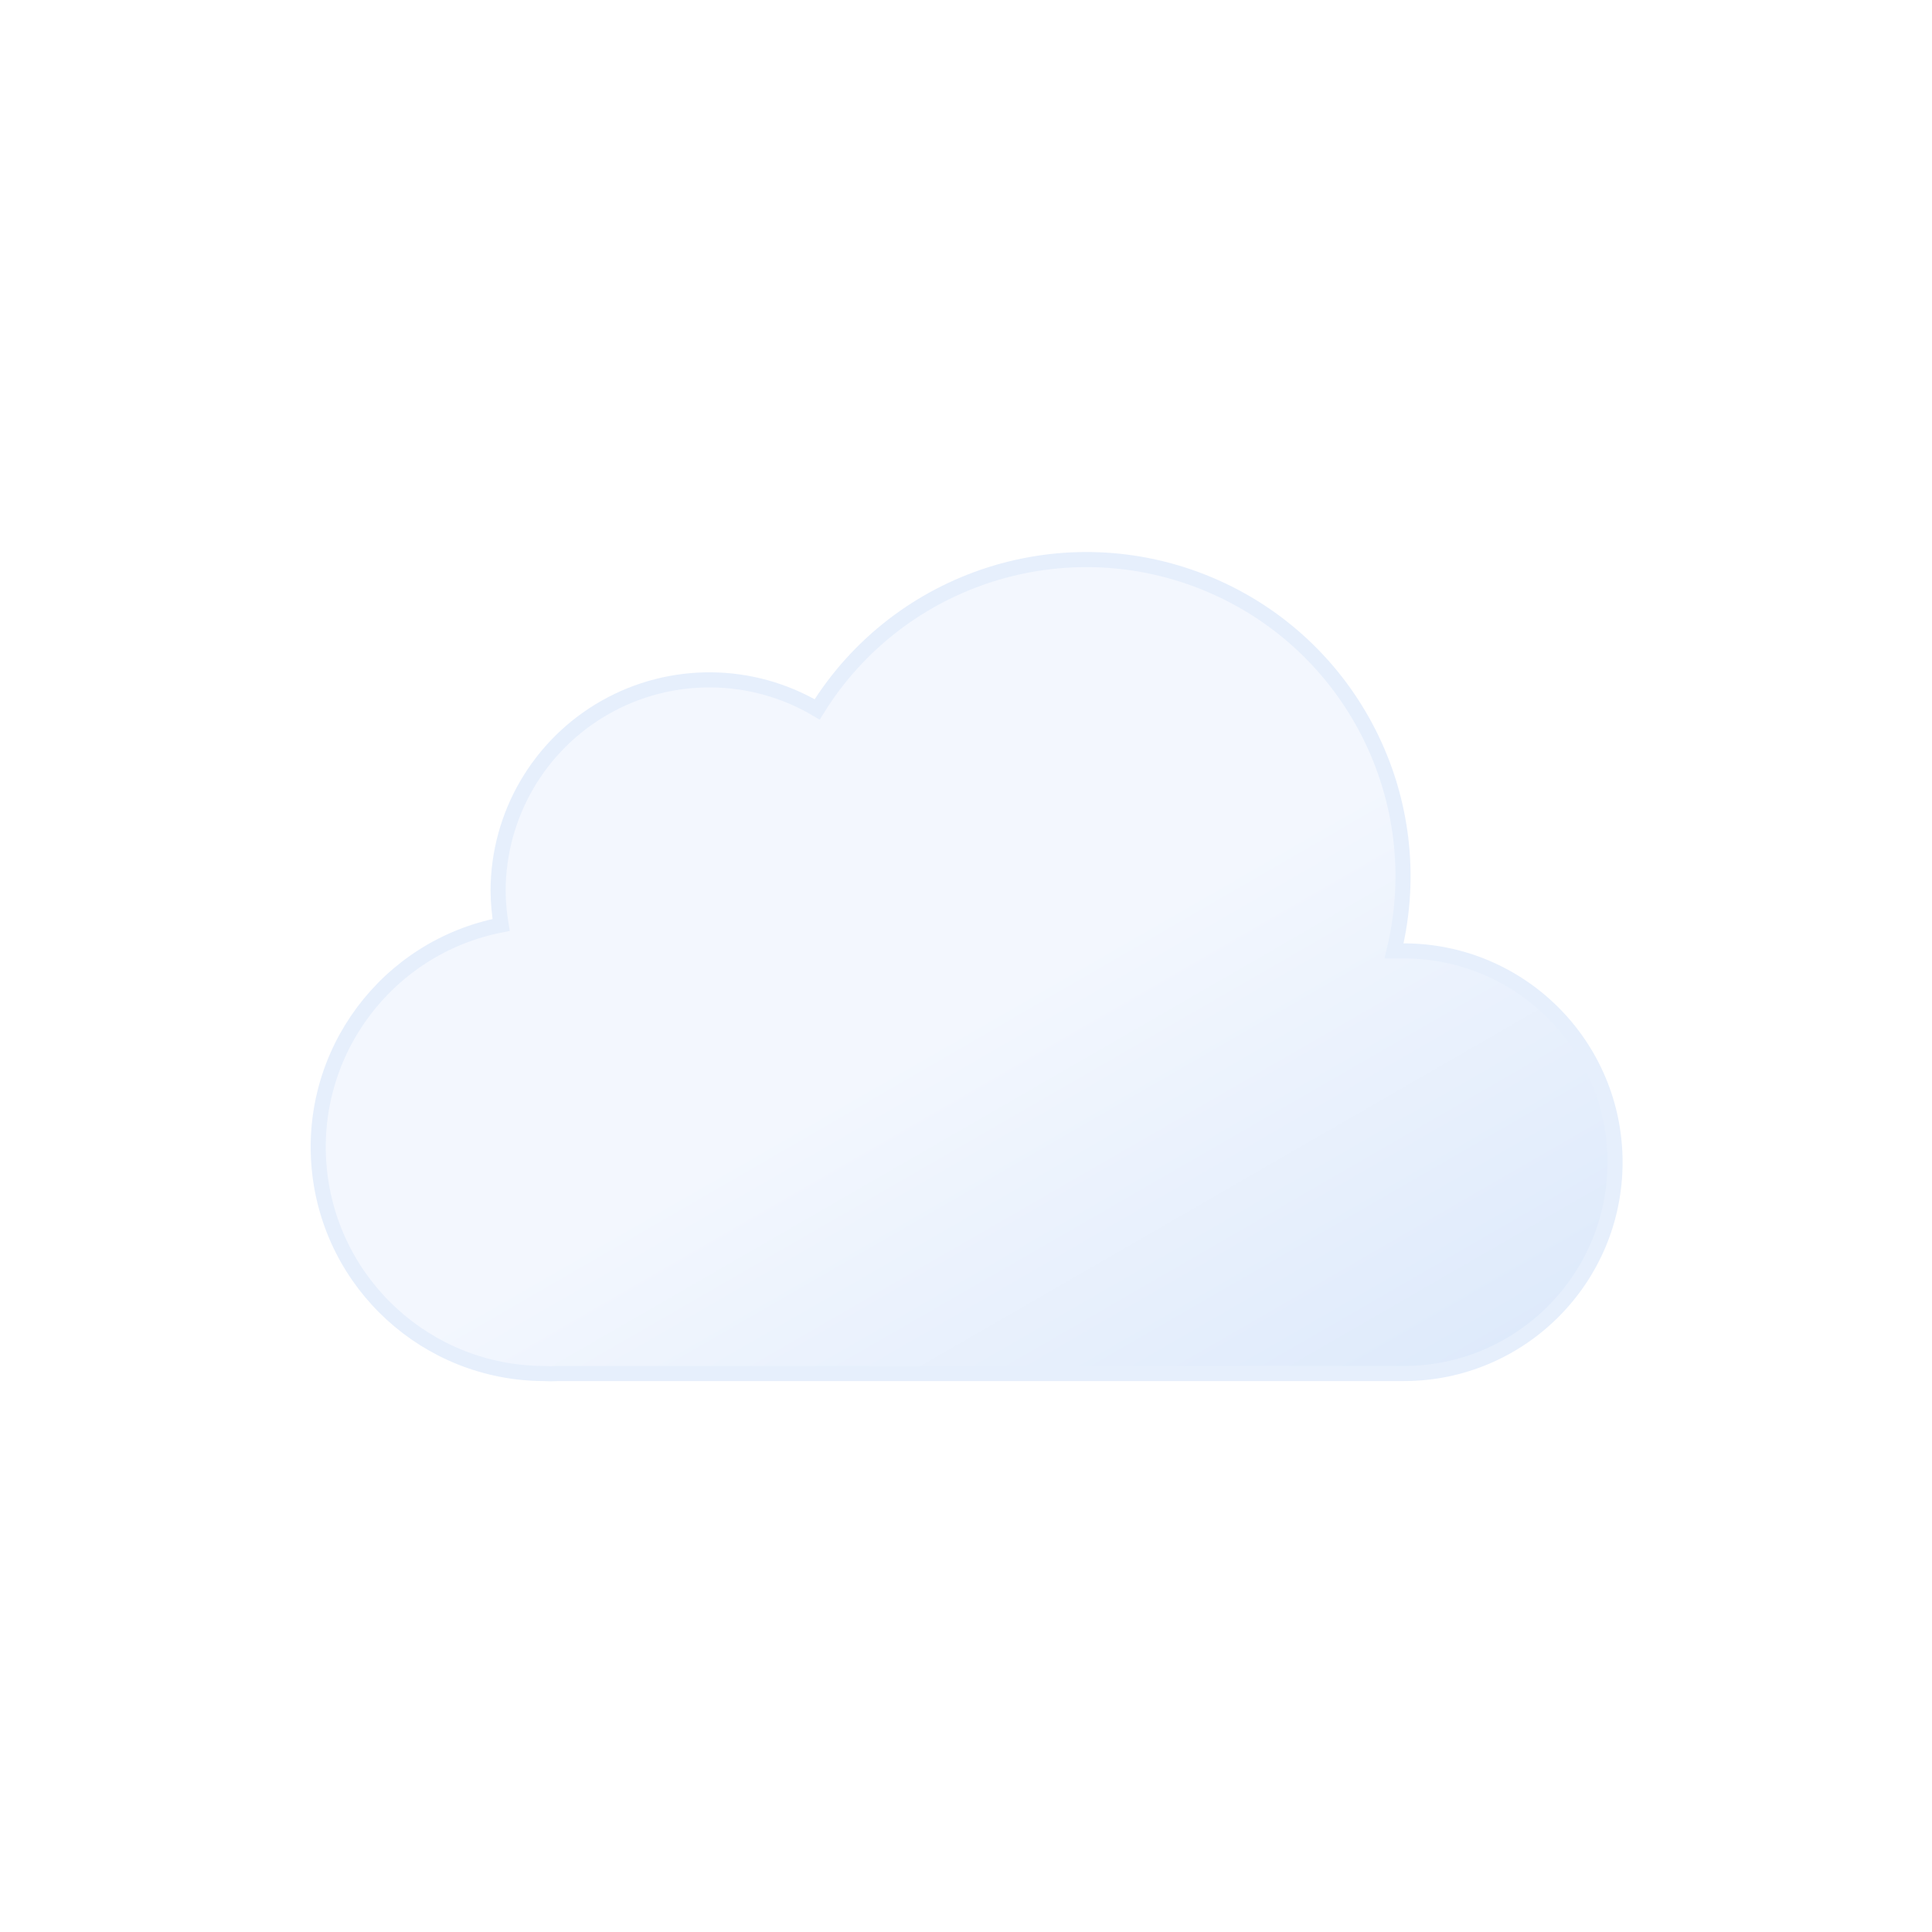
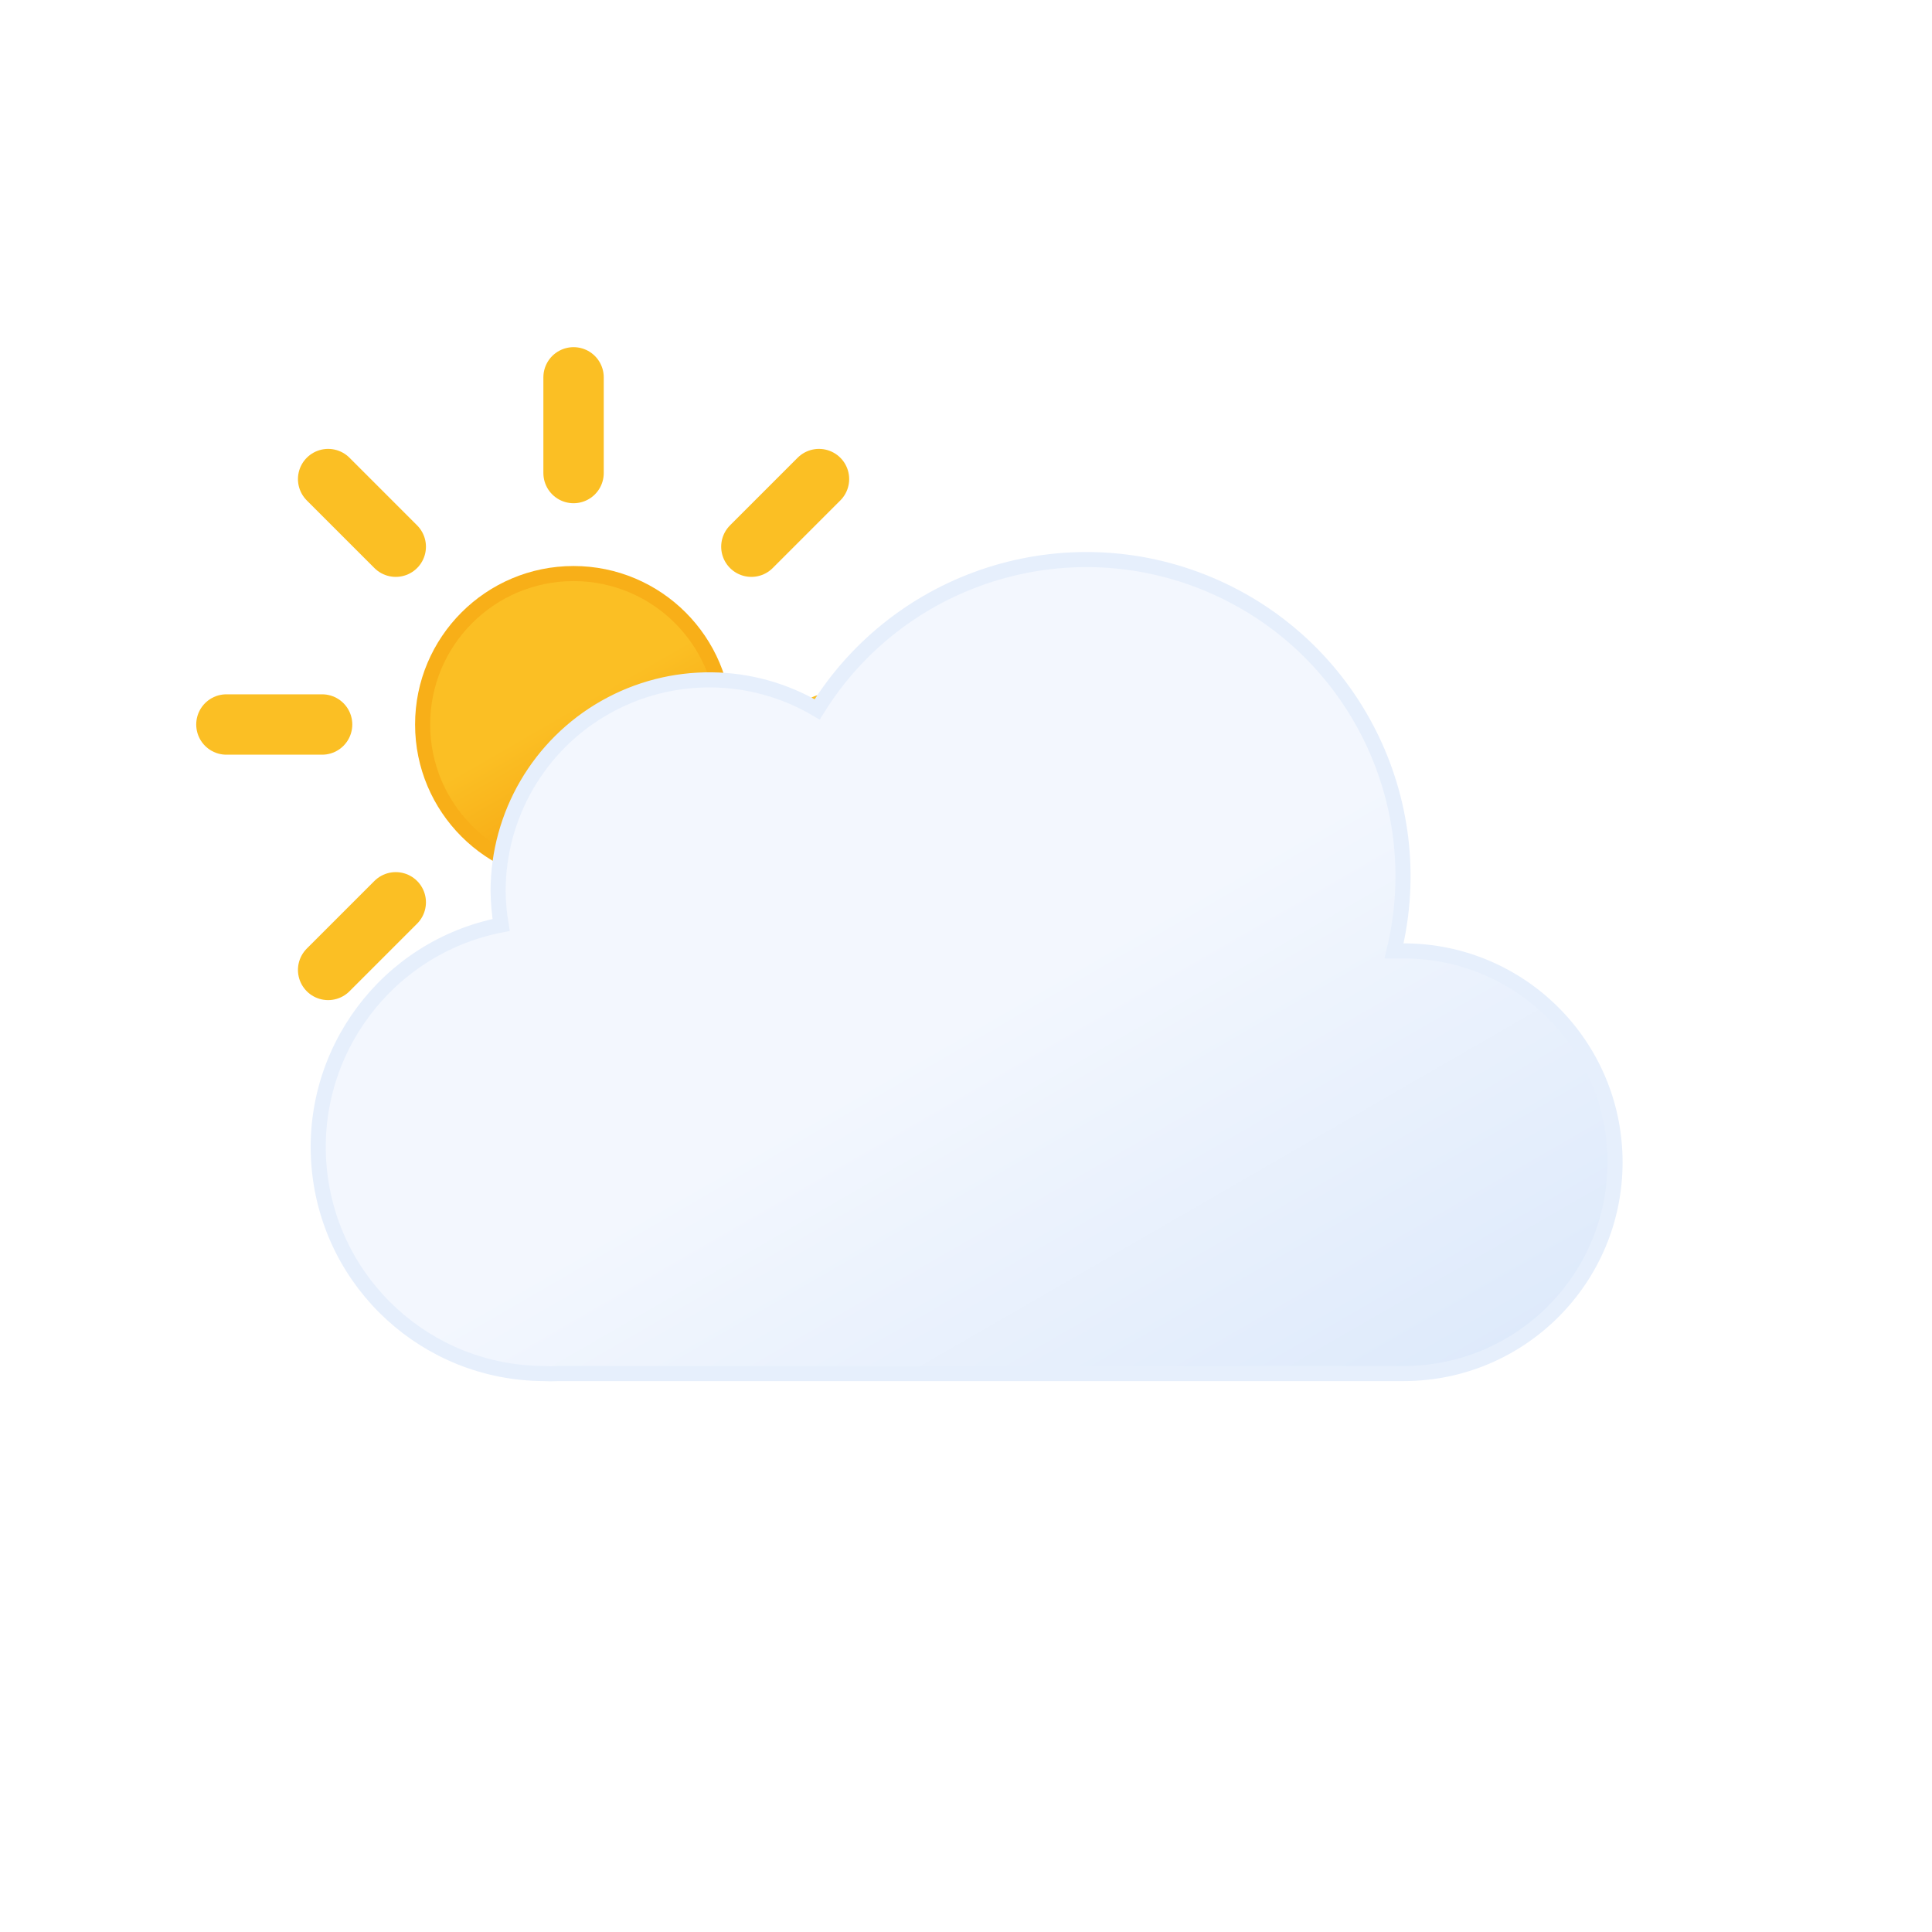
<svg xmlns="http://www.w3.org/2000/svg" viewBox="0 0 64 64">
  <defs>
-     <linearGradient id="a" x1="22.56" x2="39.2" y1="21.96" y2="50.8" gradientUnits="userSpaceOnUse">
+     <linearGradient id="a" x1="16.5" x2="21.5" y1="19.67" y2="28.33" gradientUnits="userSpaceOnUse">
+       <stop offset="0" stop-color="#fbbf24" />
+       <stop offset=".45" stop-color="#fbbf24" />
+       <stop offset="1" stop-color="#f59e0b" />
+     </linearGradient>
+     <linearGradient id="b" x1="22.56" x2="39.2" y1="21.96" y2="50.8" gradientUnits="userSpaceOnUse">
      <stop offset="0" stop-color="#f3f7fe" />
      <stop offset=".45" stop-color="#f3f7fe" />
      <stop offset="1" stop-color="#deeafb" />
    </linearGradient>
  </defs>
-   <path fill="url(#a)" stroke="#e6effc" stroke-miterlimit="10" stroke-width=".5" d="M46.5 31.5h-.32a10.49 10.49 0 00-19.11-8 7 7 0 00-10.57 6 7.21 7.21 0 00.1 1.14A7.5 7.5 0 0018 45.5a4.19 4.19 0 00.5 0v0h28a7 7 0 000-14z">
-     <animateTransform attributeName="transform" dur="7s" repeatCount="indefinite" type="translate" values="-3 0; 3 0; -3 0" />
+   <circle cx="19" cy="24" r="5" fill="url(#a)" stroke="#f8af18" stroke-miterlimit="10" stroke-width=".5" />
+   <path fill="none" stroke="#fbbf24" stroke-linecap="round" stroke-miterlimit="10" stroke-width="2" d="M19 15.67V12.5m0 23v-3.17m5.89-14.22l2.24-2.24M10.87 32.13l2.24-2.24m0-11.78l-2.24-2.24m16.26 16.26l-2.24-2.24M7.5 24h3.17m19.83 0h-3.17">
+     <animateTransform attributeName="transform" dur="45s" repeatCount="indefinite" type="rotate" values="0 19 24; 360 19 24" />
  </path>
+   <path fill="url(#b)" stroke="#e6effc" stroke-miterlimit="10" stroke-width=".5" d="M46.5 31.5h-.32a10.49 10.49 0 00-19.11-8 7 7 0 00-10.57 6 7.21 7.21 0 00.1 1.14A7.5 7.5 0 0018 45.5a4.19 4.19 0 00.5 0v0h28a7 7 0 000-14z" />
</svg>
